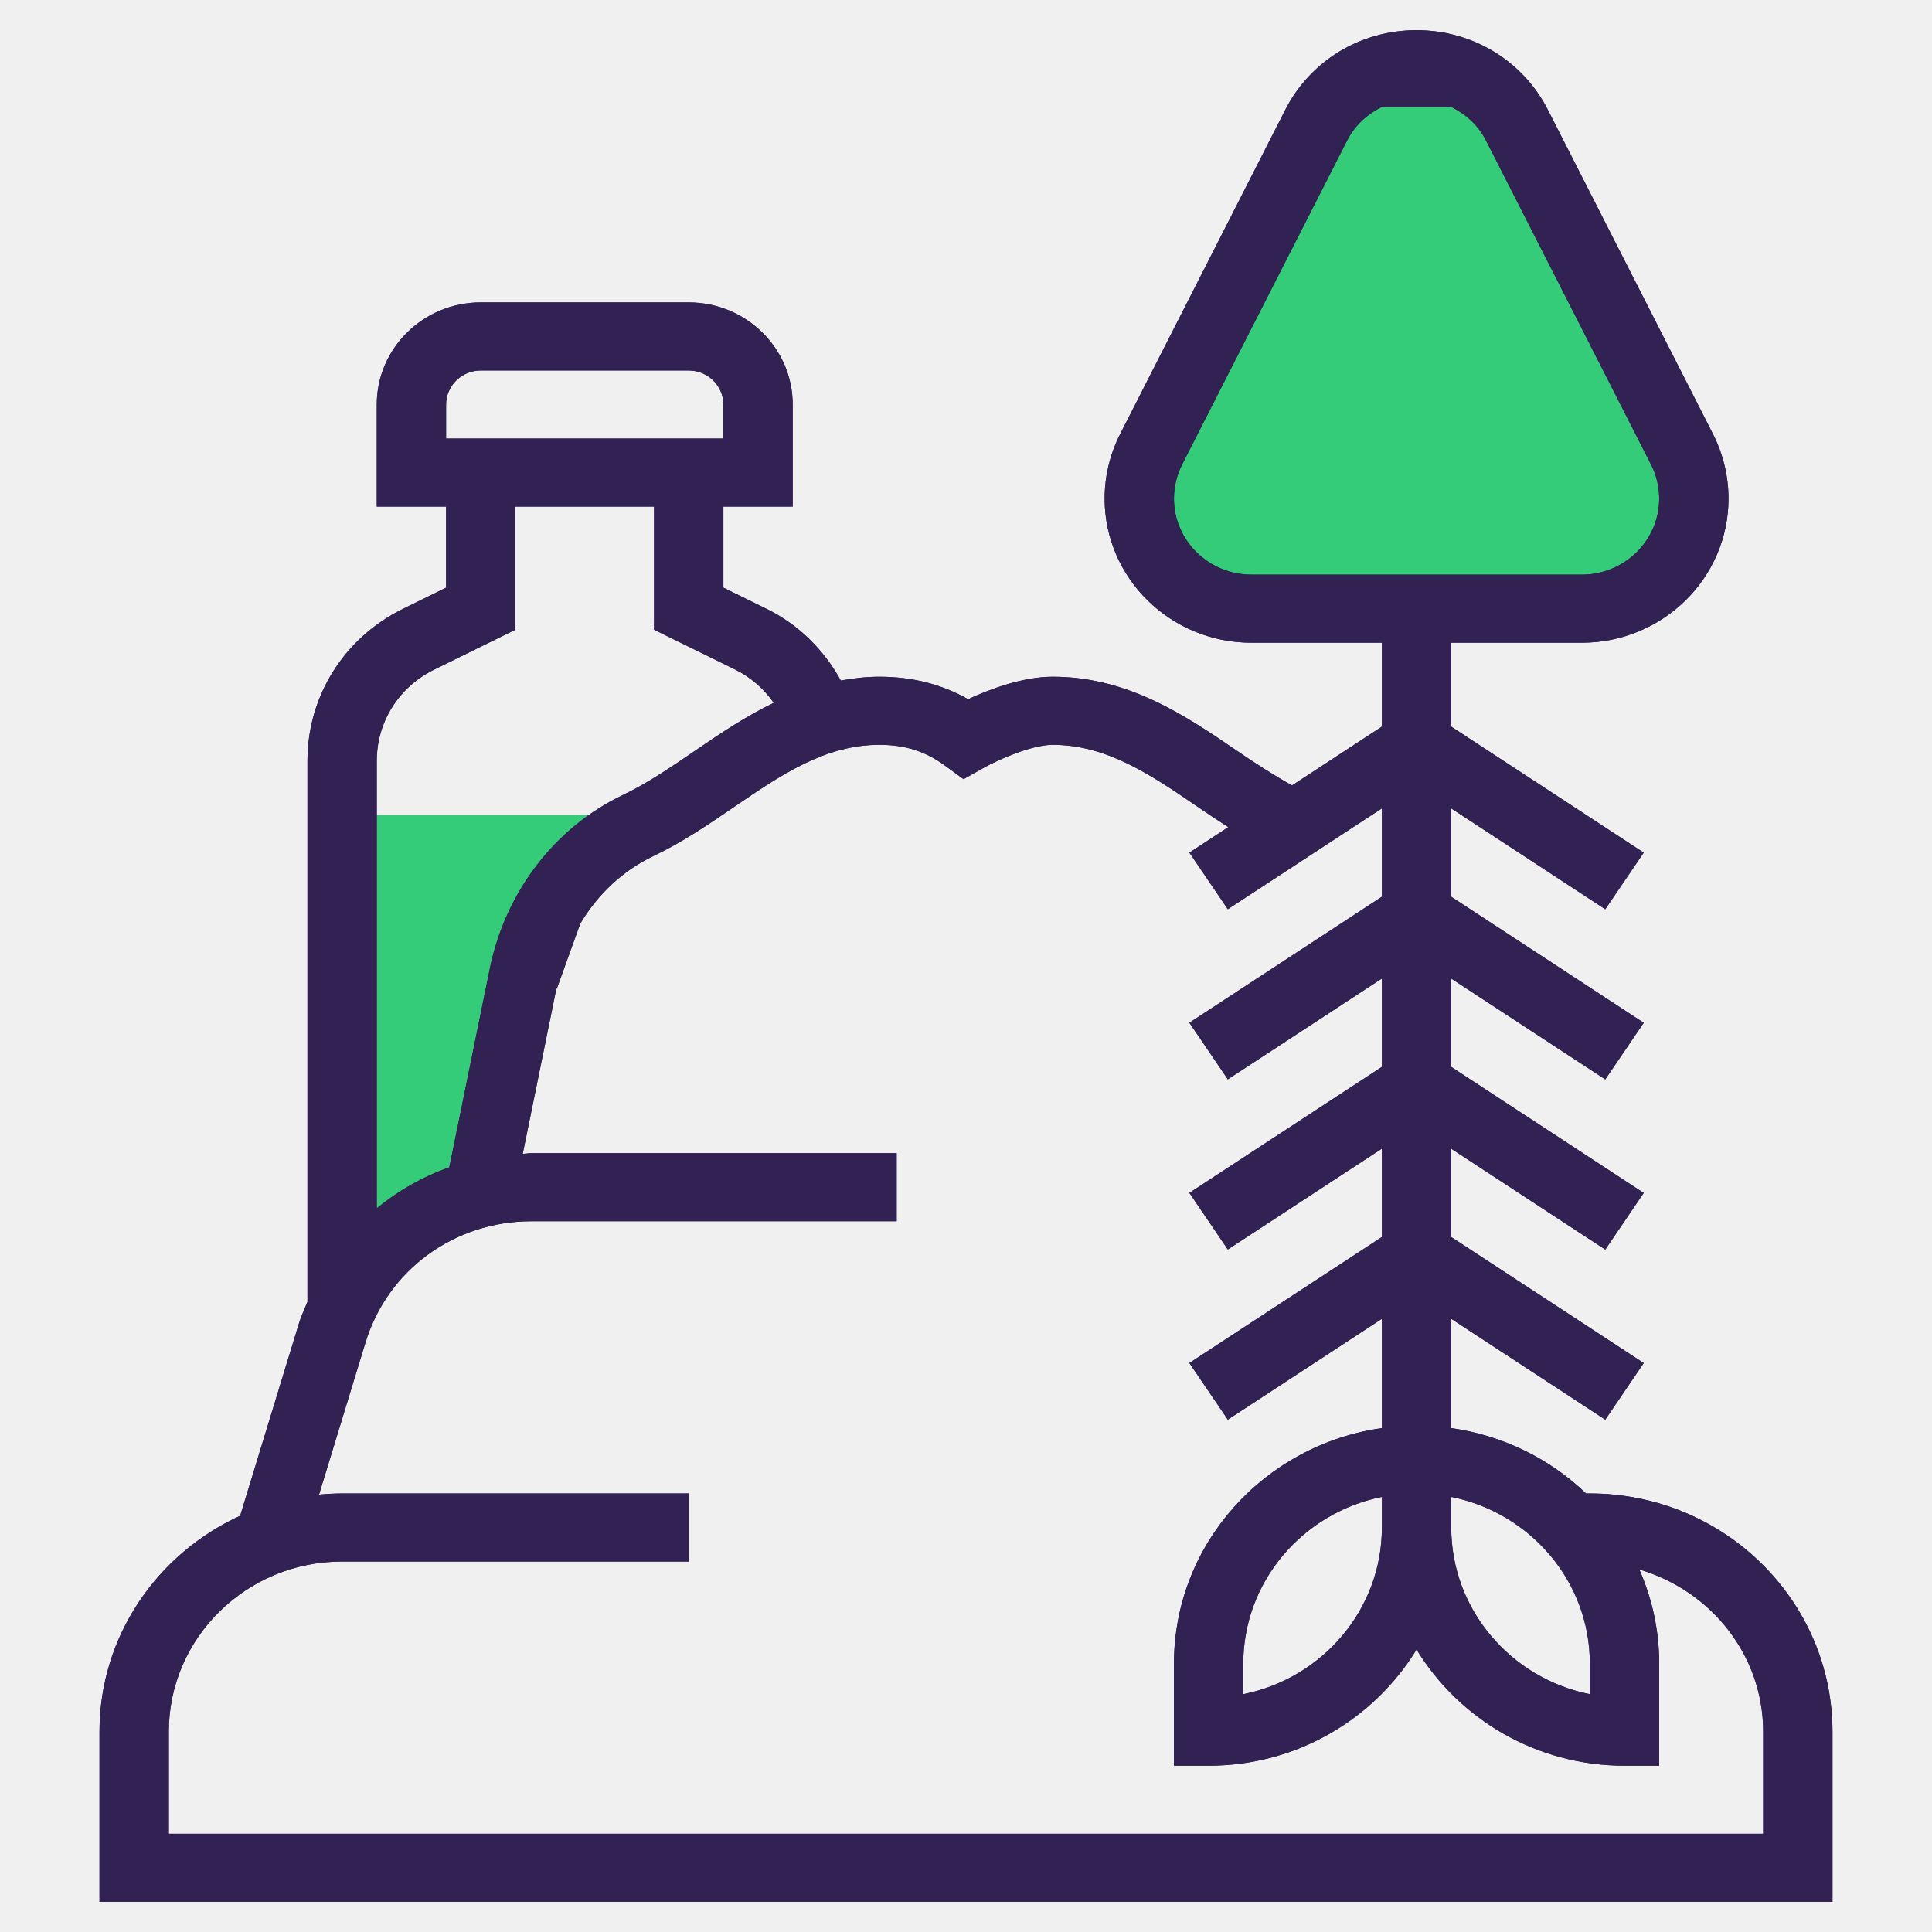
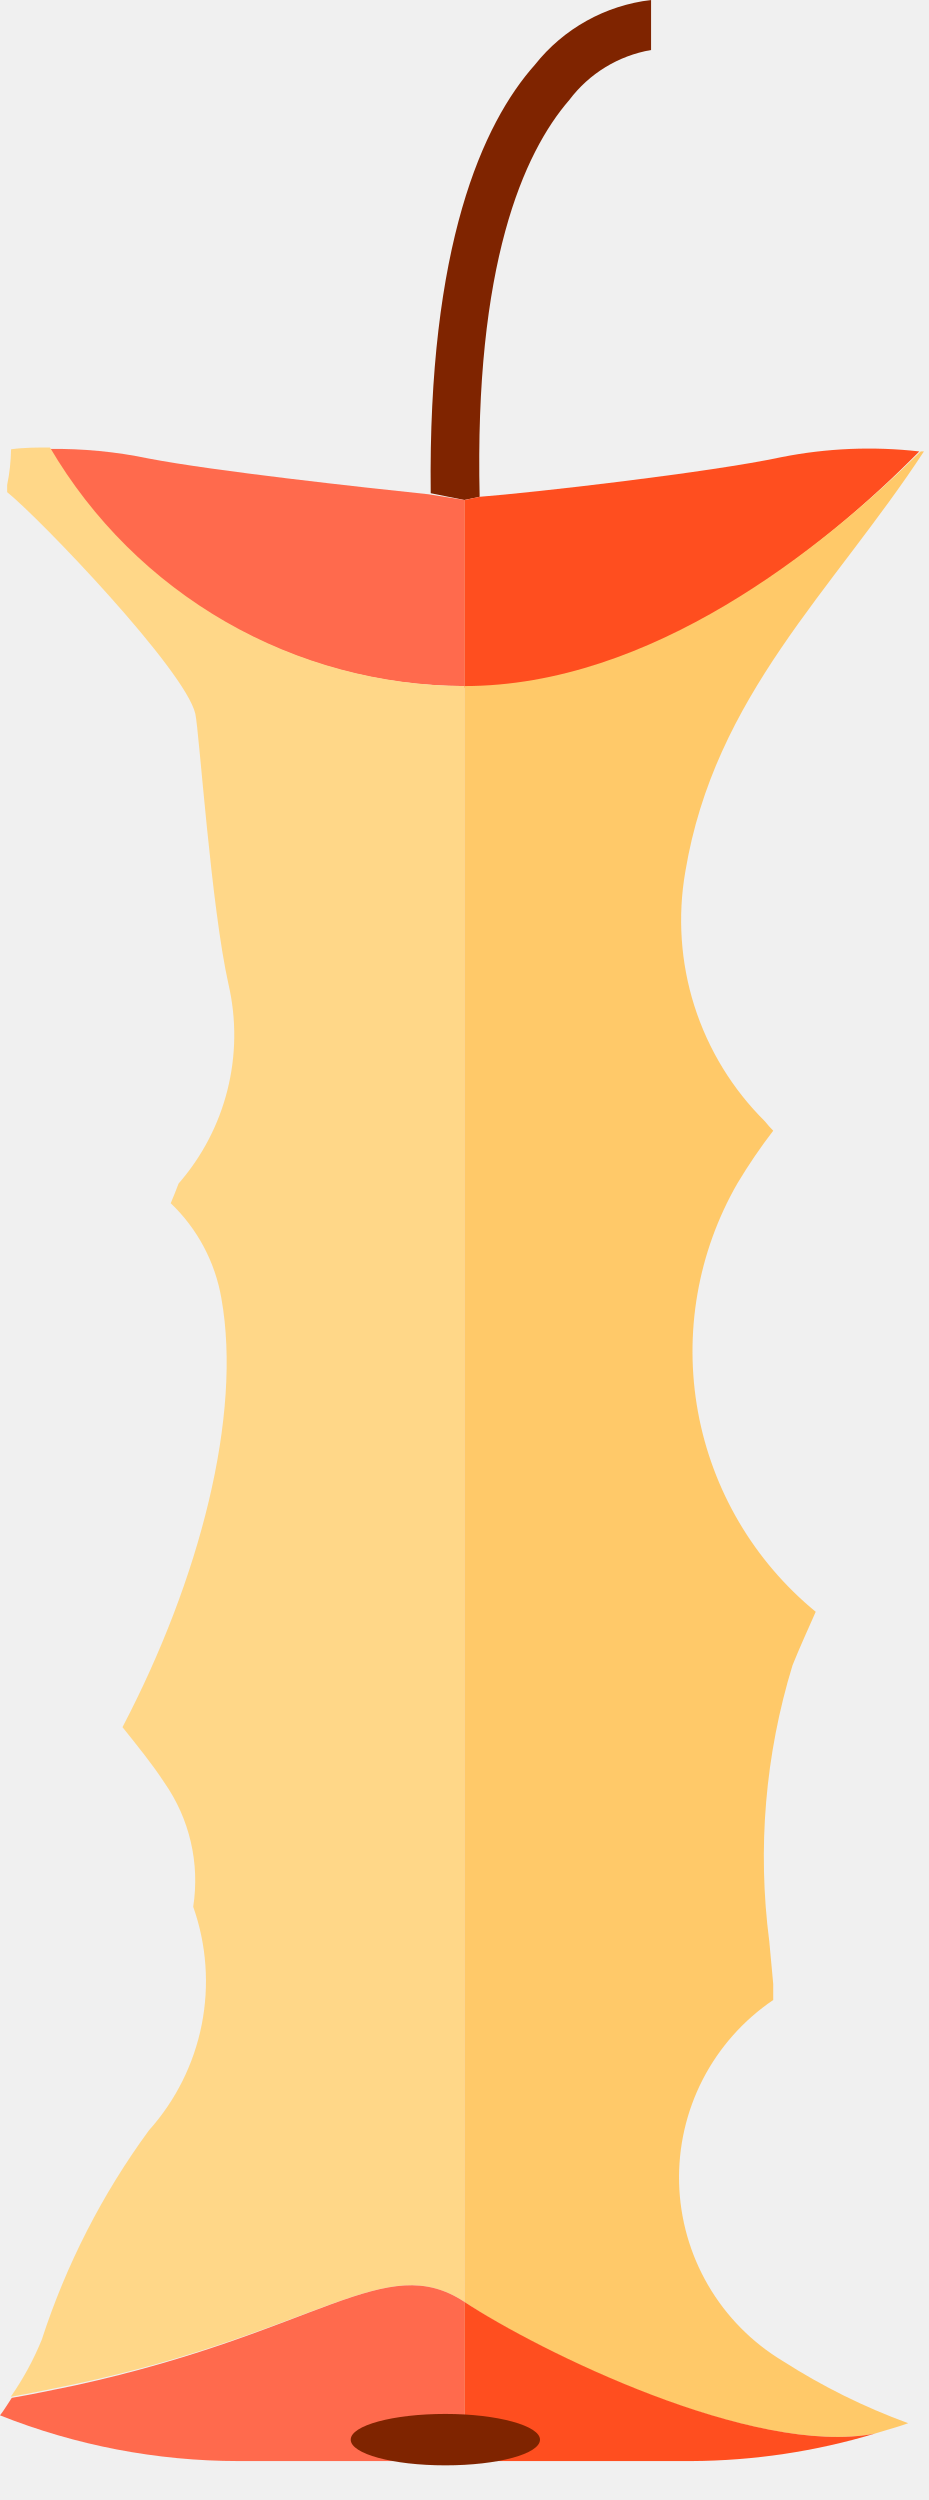
- <svg xmlns="http://www.w3.org/2000/svg" width="64" height="64" viewBox="0 0 64 64" fill="none">
-   <path d="M11 44V27H22C21.737 27.164 21.463 27.304 21.189 27.433C19.125 28.417 17.705 30.372 17.252 32.573L15.772 39.879L15.784 40.09C13.684 40.605 11.919 42.033 11.012 44H11Z" fill="#34CB79" />
-   <path d="M43.909 2.562L48.515 2L56 16.062V18.312L54.273 20H38.151L37 17.75L37.576 13.812L43.909 2.562Z" fill="#34CB79" />
-   <mask id="path-4-inside-1" fill="white">
-     <path fill-rule="evenodd" clip-rule="evenodd" d="M52.666 49.473C57.098 49.473 60.703 53.013 60.703 57.364V60.745V63H3.296L3.296 60.745V57.364C3.296 54.198 5.209 51.469 7.955 50.212L9.908 43.823C9.963 43.646 10.034 43.48 10.106 43.313C10.132 43.251 10.159 43.189 10.185 43.126V25.205C10.185 23.056 11.401 21.124 13.358 20.164L14.777 19.467V16.782H12.481V13.4C12.481 11.536 14.027 10.018 15.925 10.018H22.814C24.713 10.018 26.259 11.536 26.259 13.4V16.782H23.963V19.467L25.383 20.164C26.45 20.686 27.294 21.525 27.853 22.544C28.261 22.471 28.681 22.418 29.127 22.418C30.215 22.418 31.184 22.663 32.071 23.162C32.755 22.845 33.863 22.418 34.872 22.418C37.384 22.418 39.294 23.723 40.981 24.874L40.983 24.876C41.6 25.297 42.196 25.681 42.8 26.018L45.777 24.07V21.291H41.456C38.774 21.291 36.592 19.149 36.592 16.516C36.592 15.778 36.77 15.04 37.105 14.381L42.575 3.64C43.404 2.011 45.071 1 46.925 1C48.78 1 50.447 2.011 51.276 3.639L56.746 14.38C57.081 15.04 57.259 15.778 57.259 16.516C57.259 19.149 55.078 21.291 52.395 21.291H48.074V24.07L54.451 28.245L53.177 30.121L48.074 26.78V29.706L54.451 33.881L53.177 35.757L48.074 32.416V35.342L54.451 39.518L53.177 41.394L48.074 38.053V40.978L54.451 45.153L53.177 47.029L48.074 43.688V47.308C49.799 47.552 51.349 48.33 52.54 49.473H52.666ZM39.159 15.389C38.983 15.737 38.889 16.127 38.889 16.516C38.889 17.906 40.04 19.036 41.456 19.036H52.395C53.811 19.036 54.963 17.906 54.963 16.516C54.963 16.127 54.87 15.737 54.692 15.389L49.222 4.648C48.968 4.15 48.557 3.78 48.074 3.541H45.777C45.294 3.78 44.883 4.15 44.629 4.648L39.159 15.389ZM52.666 56.122V55.109C52.666 52.387 50.69 50.11 48.074 49.587V50.6C48.074 53.321 50.05 55.599 52.666 56.122ZM41.185 56.122C43.801 55.599 45.777 53.322 45.777 50.6V49.587C43.161 50.11 41.185 52.387 41.185 55.109V56.122ZM15.925 12.273C15.293 12.273 14.777 12.779 14.777 13.4V14.527H23.963V13.4C23.963 12.779 23.447 12.273 22.814 12.273H15.925ZM17.074 20.86L14.385 22.18C13.21 22.756 12.481 23.915 12.481 25.205V40.025C13.194 39.443 14 38.98 14.884 38.67L16.228 32.075C16.743 29.549 18.389 27.403 20.633 26.336C21.44 25.951 22.206 25.428 23.016 24.875C23.822 24.324 24.682 23.741 25.632 23.281C25.306 22.82 24.876 22.436 24.355 22.18L21.666 20.86V16.782H17.074V20.86ZM11.333 51.727C8.168 51.727 5.592 54.256 5.592 57.364V60.745H58.407V57.364C58.407 54.819 56.669 52.688 54.304 51.99C54.726 52.947 54.963 54.001 54.963 55.109V58.491H53.814C50.889 58.491 48.332 56.943 46.925 54.643C45.519 56.943 42.962 58.491 40.037 58.491H38.889V55.109C38.889 51.142 41.888 47.858 45.777 47.308V43.688L40.673 47.028L39.399 45.152L45.777 40.977V38.051L40.673 41.391L39.399 39.516L45.777 35.341V32.415L40.673 35.755L39.399 33.879L45.777 29.705V26.779L40.673 30.12L39.399 28.244L40.689 27.401C40.344 27.178 40.002 26.952 39.672 26.725C38.126 25.669 36.666 24.673 34.872 24.673C34.193 24.673 33.102 25.145 32.574 25.442L31.919 25.811L31.313 25.369C30.657 24.887 29.984 24.673 29.127 24.673C27.334 24.673 25.873 25.669 24.328 26.724C23.48 27.304 22.603 27.903 21.634 28.363C20.633 28.84 19.8 29.625 19.222 30.596L19.222 30.595L19.221 30.598C19.215 30.608 19.209 30.617 19.203 30.627C19.206 30.628 19.208 30.629 19.21 30.629L18.445 32.752C18.441 32.751 18.436 32.749 18.431 32.748L17.316 38.223C17.361 38.221 17.404 38.216 17.448 38.212C17.5 38.206 17.552 38.2 17.606 38.2H29.703V40.455H17.606C15.052 40.455 12.842 42.069 12.108 44.471L10.568 49.511C10.821 49.488 11.075 49.473 11.333 49.473H22.814V51.727H11.333Z" />
-   </mask>
-   <path fill-rule="evenodd" clip-rule="evenodd" d="M52.666 49.473C57.098 49.473 60.703 53.013 60.703 57.364V60.745V63H3.296L3.296 60.745V57.364C3.296 54.198 5.209 51.469 7.955 50.212L9.908 43.823C9.963 43.646 10.034 43.48 10.106 43.313C10.132 43.251 10.159 43.189 10.185 43.126V25.205C10.185 23.056 11.401 21.124 13.358 20.164L14.777 19.467V16.782H12.481V13.4C12.481 11.536 14.027 10.018 15.925 10.018H22.814C24.713 10.018 26.259 11.536 26.259 13.4V16.782H23.963V19.467L25.383 20.164C26.45 20.686 27.294 21.525 27.853 22.544C28.261 22.471 28.681 22.418 29.127 22.418C30.215 22.418 31.184 22.663 32.071 23.162C32.755 22.845 33.863 22.418 34.872 22.418C37.384 22.418 39.294 23.723 40.981 24.874L40.983 24.876C41.6 25.297 42.196 25.681 42.8 26.018L45.777 24.07V21.291H41.456C38.774 21.291 36.592 19.149 36.592 16.516C36.592 15.778 36.77 15.04 37.105 14.381L42.575 3.64C43.404 2.011 45.071 1 46.925 1C48.78 1 50.447 2.011 51.276 3.639L56.746 14.38C57.081 15.04 57.259 15.778 57.259 16.516C57.259 19.149 55.078 21.291 52.395 21.291H48.074V24.07L54.451 28.245L53.177 30.121L48.074 26.78V29.706L54.451 33.881L53.177 35.757L48.074 32.416V35.342L54.451 39.518L53.177 41.394L48.074 38.053V40.978L54.451 45.153L53.177 47.029L48.074 43.688V47.308C49.799 47.552 51.349 48.33 52.54 49.473H52.666ZM39.159 15.389C38.983 15.737 38.889 16.127 38.889 16.516C38.889 17.906 40.04 19.036 41.456 19.036H52.395C53.811 19.036 54.963 17.906 54.963 16.516C54.963 16.127 54.87 15.737 54.692 15.389L49.222 4.648C48.968 4.15 48.557 3.78 48.074 3.541H45.777C45.294 3.78 44.883 4.15 44.629 4.648L39.159 15.389ZM52.666 56.122V55.109C52.666 52.387 50.69 50.11 48.074 49.587V50.6C48.074 53.321 50.05 55.599 52.666 56.122ZM41.185 56.122C43.801 55.599 45.777 53.322 45.777 50.6V49.587C43.161 50.11 41.185 52.387 41.185 55.109V56.122ZM15.925 12.273C15.293 12.273 14.777 12.779 14.777 13.4V14.527H23.963V13.4C23.963 12.779 23.447 12.273 22.814 12.273H15.925ZM17.074 20.86L14.385 22.18C13.21 22.756 12.481 23.915 12.481 25.205V40.025C13.194 39.443 14 38.98 14.884 38.67L16.228 32.075C16.743 29.549 18.389 27.403 20.633 26.336C21.44 25.951 22.206 25.428 23.016 24.875C23.822 24.324 24.682 23.741 25.632 23.281C25.306 22.82 24.876 22.436 24.355 22.18L21.666 20.86V16.782H17.074V20.86ZM11.333 51.727C8.168 51.727 5.592 54.256 5.592 57.364V60.745H58.407V57.364C58.407 54.819 56.669 52.688 54.304 51.99C54.726 52.947 54.963 54.001 54.963 55.109V58.491H53.814C50.889 58.491 48.332 56.943 46.925 54.643C45.519 56.943 42.962 58.491 40.037 58.491H38.889V55.109C38.889 51.142 41.888 47.858 45.777 47.308V43.688L40.673 47.028L39.399 45.152L45.777 40.977V38.051L40.673 41.391L39.399 39.516L45.777 35.341V32.415L40.673 35.755L39.399 33.879L45.777 29.705V26.779L40.673 30.12L39.399 28.244L40.689 27.401C40.344 27.178 40.002 26.952 39.672 26.725C38.126 25.669 36.666 24.673 34.872 24.673C34.193 24.673 33.102 25.145 32.574 25.442L31.919 25.811L31.313 25.369C30.657 24.887 29.984 24.673 29.127 24.673C27.334 24.673 25.873 25.669 24.328 26.724C23.48 27.304 22.603 27.903 21.634 28.363C20.633 28.84 19.8 29.625 19.222 30.596L19.222 30.595L19.221 30.598C19.215 30.608 19.209 30.617 19.203 30.627C19.206 30.628 19.208 30.629 19.21 30.629L18.445 32.752C18.441 32.751 18.436 32.749 18.431 32.748L17.316 38.223C17.361 38.221 17.404 38.216 17.448 38.212C17.5 38.206 17.552 38.2 17.606 38.2H29.703V40.455H17.606C15.052 40.455 12.842 42.069 12.108 44.471L10.568 49.511C10.821 49.488 11.075 49.473 11.333 49.473H22.814V51.727H11.333Z" fill="#322153" />
-   <path d="M60.703 63V64H61.703V63H60.703ZM3.296 63L2.296 63L2.296 64H3.296V63ZM3.296 60.745H2.296V60.745L3.296 60.745ZM7.955 50.212L8.371 51.121L8.78 50.934L8.912 50.504L7.955 50.212ZM9.908 43.823L8.953 43.526L8.951 43.53L9.908 43.823ZM10.106 43.313L11.024 43.708L11.024 43.708L10.106 43.313ZM10.185 43.126L11.109 43.508L11.185 43.324V43.126H10.185ZM13.358 20.164L13.799 21.061L13.799 21.061L13.358 20.164ZM14.777 19.467L15.218 20.364L15.777 20.09V19.467H14.777ZM14.777 16.782H15.777V15.782H14.777V16.782ZM12.481 16.782H11.481V17.782H12.481V16.782ZM26.259 16.782V17.782H27.259V16.782H26.259ZM23.963 16.782V15.782H22.963V16.782H23.963ZM23.963 19.467H22.963V20.09L23.522 20.364L23.963 19.467ZM25.383 20.164L24.942 21.061L24.942 21.062L25.383 20.164ZM27.853 22.544L26.976 23.025L27.321 23.655L28.029 23.529L27.853 22.544ZM32.071 23.162L31.58 24.033L32.026 24.285L32.491 24.07L32.071 23.162ZM40.981 24.874L41.545 24.049L41.545 24.048L40.981 24.874ZM40.983 24.876L40.419 25.701L40.419 25.702L40.983 24.876ZM42.8 26.018L42.312 26.891L42.841 27.187L43.348 26.855L42.8 26.018ZM45.777 24.07L46.325 24.906L46.777 24.61V24.07H45.777ZM45.777 21.291H46.777V20.291H45.777V21.291ZM37.105 14.381L36.214 13.927L36.214 13.928L37.105 14.381ZM42.575 3.64L43.466 4.094L43.466 4.094L42.575 3.64ZM51.276 3.639L52.167 3.185L52.167 3.185L51.276 3.639ZM56.746 14.38L57.638 13.927L57.637 13.926L56.746 14.38ZM48.074 21.291V20.291H47.074V21.291H48.074ZM48.074 24.07H47.074V24.61L47.526 24.906L48.074 24.07ZM54.451 28.245L55.278 28.807L55.849 27.965L54.998 27.408L54.451 28.245ZM53.177 30.121L52.629 30.957L53.452 31.496L54.004 30.683L53.177 30.121ZM48.074 26.78L48.621 25.943L47.074 24.93V26.78H48.074ZM48.074 29.706H47.074V30.246L47.526 30.542L48.074 29.706ZM54.451 33.881L55.278 34.443L55.849 33.602L54.998 33.045L54.451 33.881ZM53.177 35.757L52.629 36.594L53.452 37.133L54.004 36.319L53.177 35.757ZM48.074 32.416L48.621 31.579L47.074 30.566V32.416H48.074ZM48.074 35.342H47.074V35.883L47.526 36.179L48.074 35.342ZM54.451 39.518L55.278 40.08L55.849 39.238L54.998 38.681L54.451 39.518ZM53.177 41.394L52.629 42.23L53.452 42.769L54.004 41.955L53.177 41.394ZM48.074 38.053L48.621 37.216L47.074 36.203V38.053H48.074ZM48.074 40.978H47.074V41.519L47.526 41.815L48.074 40.978ZM54.451 45.153L55.278 45.715L55.849 44.873L54.998 44.316L54.451 45.153ZM53.177 47.029L52.629 47.865L53.452 48.404L54.004 47.591L53.177 47.029ZM48.074 43.688L48.621 42.851L47.074 41.838V43.688H48.074ZM48.074 47.308H47.074V48.177L47.934 48.299L48.074 47.308ZM52.54 49.473L51.848 50.194L52.138 50.473H52.54V49.473ZM39.159 15.389L38.268 14.935L38.267 14.937L39.159 15.389ZM54.692 15.389L53.801 15.842L53.801 15.843L54.692 15.389ZM49.222 4.648L50.113 4.194L50.113 4.193L49.222 4.648ZM48.074 3.541L48.517 2.644L48.307 2.541H48.074V3.541ZM45.777 3.541V2.541H45.544L45.334 2.644L45.777 3.541ZM44.629 4.648L43.738 4.193L43.738 4.194L44.629 4.648ZM52.666 56.122L52.47 57.103L53.666 57.342V56.122H52.666ZM48.074 49.587L48.27 48.606L47.074 48.367V49.587H48.074ZM41.185 56.122H40.185V57.342L41.381 57.103L41.185 56.122ZM45.777 49.587H46.777V48.367L45.581 48.606L45.777 49.587ZM14.777 14.527H13.777V15.527H14.777V14.527ZM23.963 14.527V15.527H24.963V14.527H23.963ZM14.385 22.18L14.825 23.078L14.826 23.078L14.385 22.18ZM17.074 20.86L17.514 21.758L18.074 21.484V20.86H17.074ZM12.481 40.025H11.481V42.132L13.113 40.8L12.481 40.025ZM14.884 38.67L15.215 39.614L15.75 39.426L15.864 38.87L14.884 38.67ZM16.228 32.075L15.248 31.876L15.248 31.876L16.228 32.075ZM20.633 26.336L21.063 27.239L21.063 27.238L20.633 26.336ZM23.016 24.875L22.452 24.049L22.452 24.049L23.016 24.875ZM25.632 23.281L26.069 24.18L27.131 23.665L26.448 22.702L25.632 23.281ZM24.355 22.18L24.796 21.283L24.355 22.18ZM21.666 20.86H20.666V21.484L21.226 21.758L21.666 20.86ZM21.666 16.782H22.666V15.782H21.666V16.782ZM17.074 16.782V15.782H16.074V16.782H17.074ZM5.592 60.745H4.592V61.745H5.592V60.745ZM58.407 60.745V61.745H59.407V60.745H58.407ZM54.304 51.99L54.587 51.031L52.52 50.42L53.389 52.393L54.304 51.99ZM54.963 58.491V59.491H55.963V58.491H54.963ZM46.925 54.643L47.779 54.122L46.925 52.727L46.072 54.122L46.925 54.643ZM38.889 58.491H37.889V59.491H38.889V58.491ZM45.777 47.308L45.917 48.299L46.777 48.177V47.308H45.777ZM45.777 43.688H46.777V41.838L45.23 42.851L45.777 43.688ZM40.673 47.028L39.846 47.59L40.398 48.403L41.221 47.864L40.673 47.028ZM39.399 45.152L38.852 44.315L38.001 44.872L38.572 45.714L39.399 45.152ZM45.777 40.977L46.325 41.814L46.777 41.518V40.977H45.777ZM45.777 38.051H46.777V36.202L45.23 37.215L45.777 38.051ZM40.673 41.391L39.846 41.953L40.398 42.766L41.221 42.228L40.673 41.391ZM39.399 39.516L38.852 38.679L38.001 39.236L38.572 40.077L39.399 39.516ZM45.777 35.341L46.325 36.178L46.777 35.882V35.341H45.777ZM45.777 32.415H46.777V30.566L45.23 31.578L45.777 32.415ZM40.673 35.755L39.846 36.317L40.398 37.13L41.221 36.592L40.673 35.755ZM39.399 33.879L38.852 33.042L38.001 33.599L38.572 34.441L39.399 33.879ZM45.777 29.705L46.325 30.541L46.777 30.245V29.705H45.777ZM45.777 26.779H46.777V24.929L45.23 25.942L45.777 26.779ZM40.673 30.12L39.846 30.681L40.398 31.495L41.221 30.956L40.673 30.12ZM39.399 28.244L38.852 27.407L38 27.964L38.572 28.806L39.399 28.244ZM40.689 27.401L41.236 28.238L42.522 27.396L41.232 26.561L40.689 27.401ZM39.672 26.725L40.237 25.901L40.236 25.9L39.672 26.725ZM32.574 25.442L32.084 24.57L32.082 24.571L32.574 25.442ZM31.919 25.811L31.33 26.619L31.85 26.998L32.411 26.682L31.919 25.811ZM31.313 25.369L30.721 26.174L30.724 26.176L31.313 25.369ZM24.328 26.724L23.764 25.898L23.763 25.899L24.328 26.724ZM21.634 28.363L21.205 27.46L21.205 27.46L21.634 28.363ZM19.222 30.596L18.869 31.531L19.653 31.827L20.081 31.107L19.222 30.596ZM19.222 30.595L19.575 29.66L18.625 29.301L18.281 30.257L19.222 30.595ZM19.221 30.598L20.08 31.109L20.129 31.026L20.162 30.936L19.221 30.598ZM19.203 30.627L18.341 30.121L17.711 31.194L18.895 31.578L19.203 30.627ZM19.21 30.629L20.151 30.968L20.5 29.998L19.52 29.678L19.21 30.629ZM18.445 32.752L18.147 33.706L19.062 33.993L19.386 33.091L18.445 32.752ZM18.431 32.748L18.726 31.792L17.671 31.466L17.451 32.548L18.431 32.748ZM17.316 38.223L16.336 38.023L16.083 39.264L17.349 39.222L17.316 38.223ZM17.448 38.212L17.339 37.218L17.339 37.218L17.448 38.212ZM29.703 38.2H30.703V37.2H29.703V38.2ZM29.703 40.455V41.455H30.703V40.455H29.703ZM12.108 44.471L11.151 44.179L11.151 44.179L12.108 44.471ZM10.568 49.511L9.612 49.219L9.176 50.646L10.662 50.507L10.568 49.511ZM22.814 49.473H23.814V48.473H22.814V49.473ZM22.814 51.727V52.727H23.814V51.727H22.814ZM61.703 57.364C61.703 52.443 57.633 48.473 52.666 48.473V50.473C56.563 50.473 59.703 53.582 59.703 57.364H61.703ZM61.703 60.745V57.364H59.703V60.745H61.703ZM61.703 63V60.745H59.703V63H61.703ZM3.296 64H60.703V62H3.296V64ZM2.296 60.745L2.296 63L4.296 63L4.296 60.745L2.296 60.745ZM2.296 57.364V60.745H4.296V57.364H2.296ZM7.539 49.303C4.46 50.712 2.296 53.782 2.296 57.364H4.296C4.296 54.615 5.957 52.226 8.371 51.121L7.539 49.303ZM8.951 43.53L6.999 49.92L8.912 50.504L10.864 44.115L8.951 43.53ZM9.187 42.918C9.118 43.078 9.026 43.291 8.953 43.526L10.863 44.119C10.9 44.001 10.95 43.882 11.024 43.708L9.187 42.918ZM9.26 42.745C9.238 42.8 9.214 42.855 9.187 42.918L11.024 43.708C11.051 43.647 11.08 43.578 11.109 43.508L9.26 42.745ZM9.185 25.205V43.126H11.185V25.205H9.185ZM12.918 19.266C10.624 20.391 9.185 22.668 9.185 25.205H11.185C11.185 23.445 12.177 21.857 13.799 21.061L12.918 19.266ZM14.337 18.569L12.918 19.266L13.799 21.061L15.218 20.364L14.337 18.569ZM13.777 16.782V19.467H15.777V16.782H13.777ZM12.481 17.782H14.777V15.782H12.481V17.782ZM11.481 13.4V16.782H13.481V13.4H11.481ZM15.925 9.018C13.492 9.018 11.481 10.966 11.481 13.4H13.481C13.481 12.105 14.562 11.018 15.925 11.018V9.018ZM22.814 9.018H15.925V11.018H22.814V9.018ZM27.259 13.4C27.259 10.966 25.248 9.018 22.814 9.018V11.018C24.178 11.018 25.259 12.105 25.259 13.4H27.259ZM27.259 16.782V13.4H25.259V16.782H27.259ZM23.963 17.782H26.259V15.782H23.963V17.782ZM24.963 19.467V16.782H22.963V19.467H24.963ZM25.823 19.266L24.403 18.569L23.522 20.364L24.942 21.061L25.823 19.266ZM28.73 22.064C28.078 20.874 27.085 19.884 25.823 19.266L24.942 21.062C25.814 21.489 26.511 22.177 26.976 23.025L28.73 22.064ZM29.127 21.418C28.602 21.418 28.119 21.48 27.676 21.56L28.029 23.529C28.403 23.462 28.761 23.418 29.127 23.418V21.418ZM32.562 22.291C31.515 21.701 30.374 21.418 29.127 21.418V23.418C30.056 23.418 30.854 23.624 31.58 24.033L32.562 22.291ZM34.872 21.418C33.634 21.418 32.359 21.927 31.651 22.255L32.491 24.07C33.151 23.764 34.093 23.418 34.872 23.418V21.418ZM41.545 24.048C39.888 22.917 37.735 21.418 34.872 21.418V23.418C37.033 23.418 38.701 24.528 40.417 25.7L41.545 24.048ZM41.547 24.05L41.545 24.049L40.416 25.7L40.419 25.701L41.547 24.05ZM43.289 25.146C42.72 24.828 42.151 24.462 41.547 24.05L40.419 25.702C41.05 26.132 41.672 26.533 42.312 26.891L43.289 25.146ZM45.23 23.233L42.253 25.182L43.348 26.855L46.325 24.906L45.23 23.233ZM44.777 21.291V24.07H46.777V21.291H44.777ZM41.456 22.291H45.777V20.291H41.456V22.291ZM35.592 16.516C35.592 19.719 38.239 22.291 41.456 22.291V20.291C39.309 20.291 37.592 18.58 37.592 16.516H35.592ZM36.214 13.928C35.808 14.727 35.592 15.62 35.592 16.516H37.592C37.592 15.937 37.732 15.354 37.997 14.834L36.214 13.928ZM41.684 3.186L36.214 13.927L37.996 14.835L43.466 4.094L41.684 3.186ZM46.925 0C44.702 0 42.687 1.216 41.684 3.186L43.466 4.094C44.122 2.806 45.44 2 46.925 2V0ZM52.167 3.185C51.164 1.216 49.149 0 46.925 0V2C48.411 2 49.73 2.806 50.385 4.093L52.167 3.185ZM57.637 13.926L52.167 3.185L50.385 4.093L55.855 14.834L57.637 13.926ZM58.259 16.516C58.259 15.62 58.043 14.727 57.638 13.927L55.854 14.832C56.119 15.354 56.259 15.937 56.259 16.516H58.259ZM52.395 22.291C55.612 22.291 58.259 19.719 58.259 16.516H56.259C56.259 18.58 54.543 20.291 52.395 20.291V22.291ZM48.074 22.291H52.395V20.291H48.074V22.291ZM49.074 24.07V21.291H47.074V24.07H49.074ZM54.998 27.408L48.621 23.233L47.526 24.906L53.903 29.082L54.998 27.408ZM54.004 30.683L55.278 28.807L53.623 27.683L52.35 29.559L54.004 30.683ZM47.526 27.616L52.629 30.957L53.725 29.284L48.621 25.943L47.526 27.616ZM49.074 29.706V26.78H47.074V29.706H49.074ZM54.998 33.045L48.621 28.869L47.526 30.542L53.903 34.718L54.998 33.045ZM54.004 36.319L55.278 34.443L53.623 33.32L52.35 35.196L54.004 36.319ZM47.526 33.253L52.629 36.594L53.725 34.921L48.621 31.579L47.526 33.253ZM49.074 35.342V32.416H47.074V35.342H49.074ZM54.998 38.681L48.621 34.506L47.526 36.179L53.903 40.354L54.998 38.681ZM54.004 41.955L55.278 40.08L53.623 38.956L52.35 40.832L54.004 41.955ZM47.526 38.889L52.629 42.23L53.725 40.557L48.621 37.216L47.526 38.889ZM49.074 40.978V38.053H47.074V40.978H49.074ZM54.998 44.316L48.621 40.142L47.526 41.815L53.903 45.99L54.998 44.316ZM54.004 47.591L55.278 45.715L53.623 44.591L52.35 46.467L54.004 47.591ZM47.526 44.524L52.629 47.865L53.725 46.192L48.621 42.851L47.526 44.524ZM49.074 47.308V43.688H47.074V47.308H49.074ZM53.233 48.751C51.893 47.465 50.15 46.591 48.213 46.318L47.934 48.299C49.449 48.512 50.806 49.194 51.848 50.194L53.233 48.751ZM52.666 48.473H52.54V50.473H52.666V48.473ZM39.889 16.516C39.889 16.286 39.945 16.051 40.051 15.841L38.267 14.937C38.021 15.423 37.889 15.968 37.889 16.516H39.889ZM41.456 18.036C40.575 18.036 39.889 17.336 39.889 16.516H37.889C37.889 18.475 39.505 20.036 41.456 20.036V18.036ZM52.395 18.036H41.456V20.036H52.395V18.036ZM53.963 16.516C53.963 17.336 53.276 18.036 52.395 18.036V20.036C54.346 20.036 55.963 18.475 55.963 16.516H53.963ZM53.801 15.843C53.907 16.05 53.963 16.284 53.963 16.516H55.963C55.963 15.969 55.832 15.424 55.583 14.934L53.801 15.843ZM48.331 5.101L53.801 15.842L55.583 14.935L50.113 4.194L48.331 5.101ZM47.63 4.437C47.948 4.594 48.188 4.821 48.331 5.102L50.113 4.193C49.748 3.478 49.166 2.965 48.517 2.644L47.63 4.437ZM45.777 4.541H48.074V2.541H45.777V4.541ZM45.52 5.102C45.663 4.821 45.903 4.594 46.221 4.437L45.334 2.644C44.685 2.965 44.103 3.478 43.738 4.193L45.52 5.102ZM40.05 15.842L45.52 5.101L43.738 4.194L38.268 14.935L40.05 15.842ZM51.666 55.109V56.122H53.666V55.109H51.666ZM47.878 50.567C50.049 51.001 51.666 52.886 51.666 55.109H53.666C53.666 51.887 51.331 49.218 48.27 48.606L47.878 50.567ZM49.074 50.6V49.587H47.074V50.6H49.074ZM52.862 55.142C50.691 54.708 49.074 52.822 49.074 50.6H47.074C47.074 53.821 49.409 56.491 52.47 57.103L52.862 55.142ZM44.777 50.6C44.777 52.823 43.16 54.708 40.989 55.142L41.381 57.103C44.442 56.491 46.777 53.822 46.777 50.6H44.777ZM44.777 49.587V50.6H46.777V49.587H44.777ZM42.185 55.109C42.185 52.886 43.802 51.001 45.973 50.567L45.581 48.606C42.52 49.218 40.185 51.887 40.185 55.109H42.185ZM42.185 56.122V55.109H40.185V56.122H42.185ZM15.777 13.4C15.777 13.349 15.828 13.273 15.925 13.273V11.273C14.758 11.273 13.777 12.21 13.777 13.4H15.777ZM15.777 14.527V13.4H13.777V14.527H15.777ZM23.963 13.527H14.777V15.527H23.963V13.527ZM22.963 13.4V14.527H24.963V13.4H22.963ZM22.814 13.273C22.912 13.273 22.963 13.349 22.963 13.4H24.963C24.963 12.21 23.982 11.273 22.814 11.273V13.273ZM15.925 13.273H22.814V11.273H15.925V13.273ZM14.826 23.078L17.514 21.758L16.633 19.963L13.944 21.283L14.826 23.078ZM13.481 25.205C13.481 24.303 13.987 23.489 14.825 23.078L13.945 21.282C12.433 22.023 11.481 23.527 11.481 25.205H13.481ZM13.481 40.025V25.205H11.481V40.025H13.481ZM14.553 37.726C13.554 38.077 12.647 38.599 11.849 39.25L13.113 40.8C13.742 40.287 14.447 39.883 15.215 39.614L14.553 37.726ZM15.248 31.876L13.904 38.47L15.864 38.87L17.208 32.275L15.248 31.876ZM20.203 25.433C17.664 26.641 15.823 29.056 15.248 31.876L17.207 32.275C17.663 30.043 19.115 28.165 21.063 27.239L20.203 25.433ZM22.452 24.049C21.629 24.611 20.928 25.087 20.203 25.433L21.063 27.238C21.953 26.814 22.784 26.245 23.58 25.701L22.452 24.049ZM25.196 22.381C24.17 22.878 23.253 23.502 22.452 24.049L23.58 25.701C24.392 25.146 25.195 24.604 26.069 24.18L25.196 22.381ZM23.914 23.078C24.273 23.254 24.578 23.523 24.816 23.859L26.448 22.702C26.034 22.118 25.48 21.619 24.796 21.283L23.914 23.078ZM21.226 21.758L23.914 23.078L24.796 21.283L22.107 19.963L21.226 21.758ZM20.666 16.782V20.86H22.666V16.782H20.666ZM17.074 17.782H21.666V15.782H17.074V17.782ZM18.074 20.86V16.782H16.074V20.86H18.074ZM6.592 57.364C6.592 54.825 8.703 52.727 11.333 52.727V50.727C7.633 50.727 4.592 53.686 4.592 57.364H6.592ZM6.592 60.745V57.364H4.592V60.745H6.592ZM58.407 59.745H5.592V61.745H58.407V59.745ZM57.407 57.364V60.745H59.407V57.364H57.407ZM54.021 52.949C55.992 53.531 57.407 55.294 57.407 57.364H59.407C59.407 54.343 57.345 51.845 54.587 51.031L54.021 52.949ZM55.963 55.109C55.963 53.857 55.695 52.666 55.22 51.587L53.389 52.393C53.757 53.228 53.963 54.145 53.963 55.109H55.963ZM55.963 58.491V55.109H53.963V58.491H55.963ZM53.814 59.491H54.963V57.491H53.814V59.491ZM46.072 55.165C47.654 57.751 50.529 59.491 53.814 59.491V57.491C51.249 57.491 49.01 56.135 47.779 54.122L46.072 55.165ZM40.037 59.491C43.322 59.491 46.197 57.751 47.779 55.165L46.072 54.122C44.841 56.135 42.602 57.491 40.037 57.491V59.491ZM38.889 59.491H40.037V57.491H38.889V59.491ZM37.889 55.109V58.491H39.889V55.109H37.889ZM45.637 46.318C41.279 46.935 37.889 50.621 37.889 55.109H39.889C39.889 51.664 42.498 48.782 45.917 48.299L45.637 46.318ZM44.777 43.688V47.308H46.777V43.688H44.777ZM41.221 47.864L46.325 44.525L45.23 42.851L40.125 46.191L41.221 47.864ZM38.572 45.714L39.846 47.59L41.5 46.466L40.227 44.59L38.572 45.714ZM45.23 40.141L38.852 44.315L39.947 45.989L46.325 41.814L45.23 40.141ZM44.777 38.051V40.977H46.777V38.051H44.777ZM41.221 42.228L46.325 38.888L45.23 37.215L40.125 40.555L41.221 42.228ZM38.572 40.077L39.846 41.953L41.5 40.83L40.227 38.954L38.572 40.077ZM45.23 34.504L38.852 38.679L39.947 40.352L46.325 36.178L45.23 34.504ZM44.777 32.415V35.341H46.777V32.415H44.777ZM41.221 36.592L46.325 33.252L45.23 31.578L40.125 34.918L41.221 36.592ZM38.572 34.441L39.846 36.317L41.5 35.193L40.227 33.317L38.572 34.441ZM45.23 28.868L38.852 33.042L39.947 34.716L46.325 30.541L45.23 28.868ZM44.777 26.779V29.705H46.777V26.779H44.777ZM41.221 30.956L46.325 27.615L45.23 25.942L40.125 29.283L41.221 30.956ZM38.572 28.806L39.846 30.681L41.5 29.558L40.227 27.682L38.572 28.806ZM40.141 26.564L38.852 27.407L39.947 29.081L41.236 28.238L40.141 26.564ZM39.106 27.55C39.447 27.783 39.796 28.014 40.145 28.24L41.232 26.561C40.892 26.341 40.558 26.121 40.237 25.901L39.106 27.55ZM34.872 25.673C36.304 25.673 37.508 26.458 39.108 27.551L40.236 25.9C38.744 24.88 37.027 23.673 34.872 23.673V25.673ZM33.063 26.314C33.28 26.192 33.636 26.022 34.01 25.885C34.408 25.739 34.715 25.673 34.872 25.673V23.673C34.35 23.673 33.771 23.843 33.322 24.007C32.849 24.18 32.395 24.395 32.084 24.57L33.063 26.314ZM32.411 26.682L33.065 26.312L32.082 24.571L31.428 24.94L32.411 26.682ZM30.724 26.176L31.33 26.619L32.509 25.003L31.902 24.561L30.724 26.176ZM29.127 25.673C29.783 25.673 30.247 25.826 30.721 26.174L31.905 24.563C31.068 23.948 30.184 23.673 29.127 23.673V25.673ZM24.891 27.55C26.491 26.458 27.695 25.673 29.127 25.673V23.673C26.972 23.673 25.255 24.88 23.764 25.898L24.891 27.55ZM22.064 29.266C23.114 28.767 24.054 28.123 24.892 27.549L23.763 25.899C22.907 26.485 22.092 27.038 21.205 27.46L22.064 29.266ZM20.081 31.107C20.565 30.294 21.254 29.652 22.064 29.266L21.205 27.46C20.012 28.028 19.035 28.955 18.363 30.084L20.081 31.107ZM18.868 31.531L18.869 31.531L19.576 29.66L19.575 29.66L18.868 31.531ZM20.162 30.936L20.163 30.934L18.281 30.257L18.28 30.259L20.162 30.936ZM20.066 31.134C20.071 31.125 20.076 31.117 20.08 31.109L18.362 30.086C18.355 30.098 18.348 30.109 18.341 30.121L20.066 31.134ZM19.52 29.678C19.517 29.678 19.515 29.677 19.512 29.676L18.895 31.578C18.896 31.579 18.898 31.579 18.9 31.58L19.52 29.678ZM19.386 33.091L20.151 30.968L18.269 30.291L17.505 32.413L19.386 33.091ZM18.136 33.703C18.14 33.704 18.143 33.705 18.147 33.706L18.744 31.798C18.738 31.796 18.732 31.794 18.726 31.792L18.136 33.703ZM18.296 38.422L19.411 32.947L17.451 32.548L16.336 38.023L18.296 38.422ZM17.339 37.218C17.315 37.22 17.303 37.221 17.292 37.222C17.283 37.223 17.28 37.223 17.282 37.223L17.349 39.222C17.438 39.219 17.519 39.21 17.557 39.206L17.339 37.218ZM17.606 37.2C17.489 37.2 17.383 37.213 17.339 37.218L17.557 39.206C17.571 39.204 17.581 39.203 17.59 39.202C17.598 39.201 17.604 39.201 17.608 39.2C17.616 39.2 17.614 39.2 17.606 39.2V37.2ZM29.703 37.2H17.606V39.2H29.703V37.2ZM30.703 40.455V38.2H28.703V40.455H30.703ZM17.606 41.455H29.703V39.455H17.606V41.455ZM13.064 44.763C13.666 42.792 15.481 41.455 17.606 41.455V39.455C14.622 39.455 12.017 41.346 11.151 44.179L13.064 44.763ZM11.525 49.803L13.064 44.763L11.151 44.179L9.612 49.219L11.525 49.803ZM11.333 48.473C11.036 48.473 10.751 48.49 10.475 48.516L10.662 50.507C10.891 50.485 11.113 50.473 11.333 50.473V48.473ZM22.814 48.473H11.333V50.473H22.814V48.473ZM23.814 51.727V49.473H21.814V51.727H23.814ZM11.333 52.727H22.814V50.727H11.333V52.727Z" fill="#322153" mask="url(#path-4-inside-1)" />
+ <svg xmlns="http://www.w3.org/2000/svg" width="26" height="70" viewBox="0 0 26 70" fill="none">
+   <path d="M13.43 13.91C13.28 7.42 14.65 4.29 15.94 2.8C16.497 2.059 17.316 1.558 18.23 1.4V0.7V1.4V0C16.95 0.15 15.781 0.8 14.98 1.81C13.51 3.46 11.98 6.88 12.06 13.81L13 14L13.43 13.91Z" fill="#7F2400" />
+   <path d="M21.88 12.8C19.88 13.23 14.88 13.8 13.43 13.91L13 14V19.26C18.2 19.26 23 15.42 25.74 12.64C24.453 12.494 23.151 12.548 21.88 12.8Z" fill="#FF4E1F" />
+   <path d="M21.92 66.11C21.056 65.59 20.338 64.862 19.83 63.991C19.323 63.121 19.042 62.136 19.015 61.129C18.988 60.121 19.216 59.123 19.676 58.227C20.137 57.331 20.816 56.565 21.65 56C21.65 55.87 21.65 55.72 21.65 55.55L21.54 54.36C21.203 51.766 21.425 49.131 22.19 46.63C22.39 46.13 22.62 45.63 22.84 45.13C21.113 43.713 19.945 41.729 19.543 39.532C19.142 37.334 19.535 35.065 20.65 33.13C20.955 32.621 21.289 32.13 21.65 31.66C21.568 31.578 21.492 31.491 21.42 31.4C20.511 30.5 19.834 29.393 19.445 28.174C19.057 26.955 18.97 25.66 19.19 24.4C20.01 19.48 23.3 16.56 25.87 12.64H25.78C23 15.37 18.23 19.21 13 19.21V64.45C15 65.82 21.07 68.8 24.5 68.14C24.81 68.04 25.13 67.96 25.43 67.85C24.2 67.401 23.023 66.817 21.92 66.11Z" fill="#FFC969" />
+   <path d="M13 64.45V68.91H19.36C21.101 68.901 22.832 68.642 24.5 68.14C21.1 68.8 15.07 65.82 13 64.45Z" fill="#FF4E1F" />
+   <path d="M12 13.84C10.09 13.64 6 13.19 4.17 12.84C3.253 12.648 2.317 12.558 1.38 12.57C2.573 14.591 4.272 16.266 6.31 17.43C8.347 18.594 10.653 19.208 13 19.21V14L12 13.84Z" fill="#FF6A4D" />
+   <path d="M13 64.45V19.21C10.653 19.2 8.349 18.579 6.315 17.408C4.281 16.236 2.587 14.555 1.4 12.53C1.03 12.53 0.67 12.53 0.31 12.58C0.304 12.916 0.268 13.251 0.2 13.58V13.78C1.12 14.52 5.2 18.78 5.47 19.99C5.58 20.51 5.91 25.39 6.4 27.57C6.623 28.543 6.612 29.555 6.368 30.523C6.125 31.491 5.656 32.388 5 33.14C4.93 33.32 4.86 33.51 4.78 33.69C5.528 34.404 6.026 35.34 6.2 36.36C6.78 39.63 5.6 44.21 3.43 48.36C3.85 48.89 4.24 49.36 4.6 49.91C5.309 50.922 5.599 52.169 5.41 53.39C5.784 54.449 5.866 55.589 5.648 56.69C5.43 57.791 4.919 58.814 4.17 59.65C2.865 61.431 1.852 63.41 1.17 65.51C0.94 66.074 0.649 66.611 0.3 67.11C0.83 67.02 1.4 66.9 2.08 66.76C8.94 65.29 10.79 63 13 64.45Z" fill="#FFD788" />
+   <path d="M2.11 66.79C1.43 66.93 0.86 67.05 0.33 67.14C0.22 67.3 0.12 67.48 0 67.63C2.123 68.474 4.386 68.908 6.67 68.91H13V64.45C10.79 63 8.94 65.29 2.11 66.79Z" fill="#FF6A4D" />
+   <path d="M15.12 68.31C15.12 68.71 13.94 69.03 12.47 69.03C11 69.03 9.82 68.71 9.82 68.31C9.82 67.91 11.01 67.59 12.47 67.59C13.93 67.59 15.12 67.92 15.12 68.31Z" fill="#7F2400" />
</svg>
